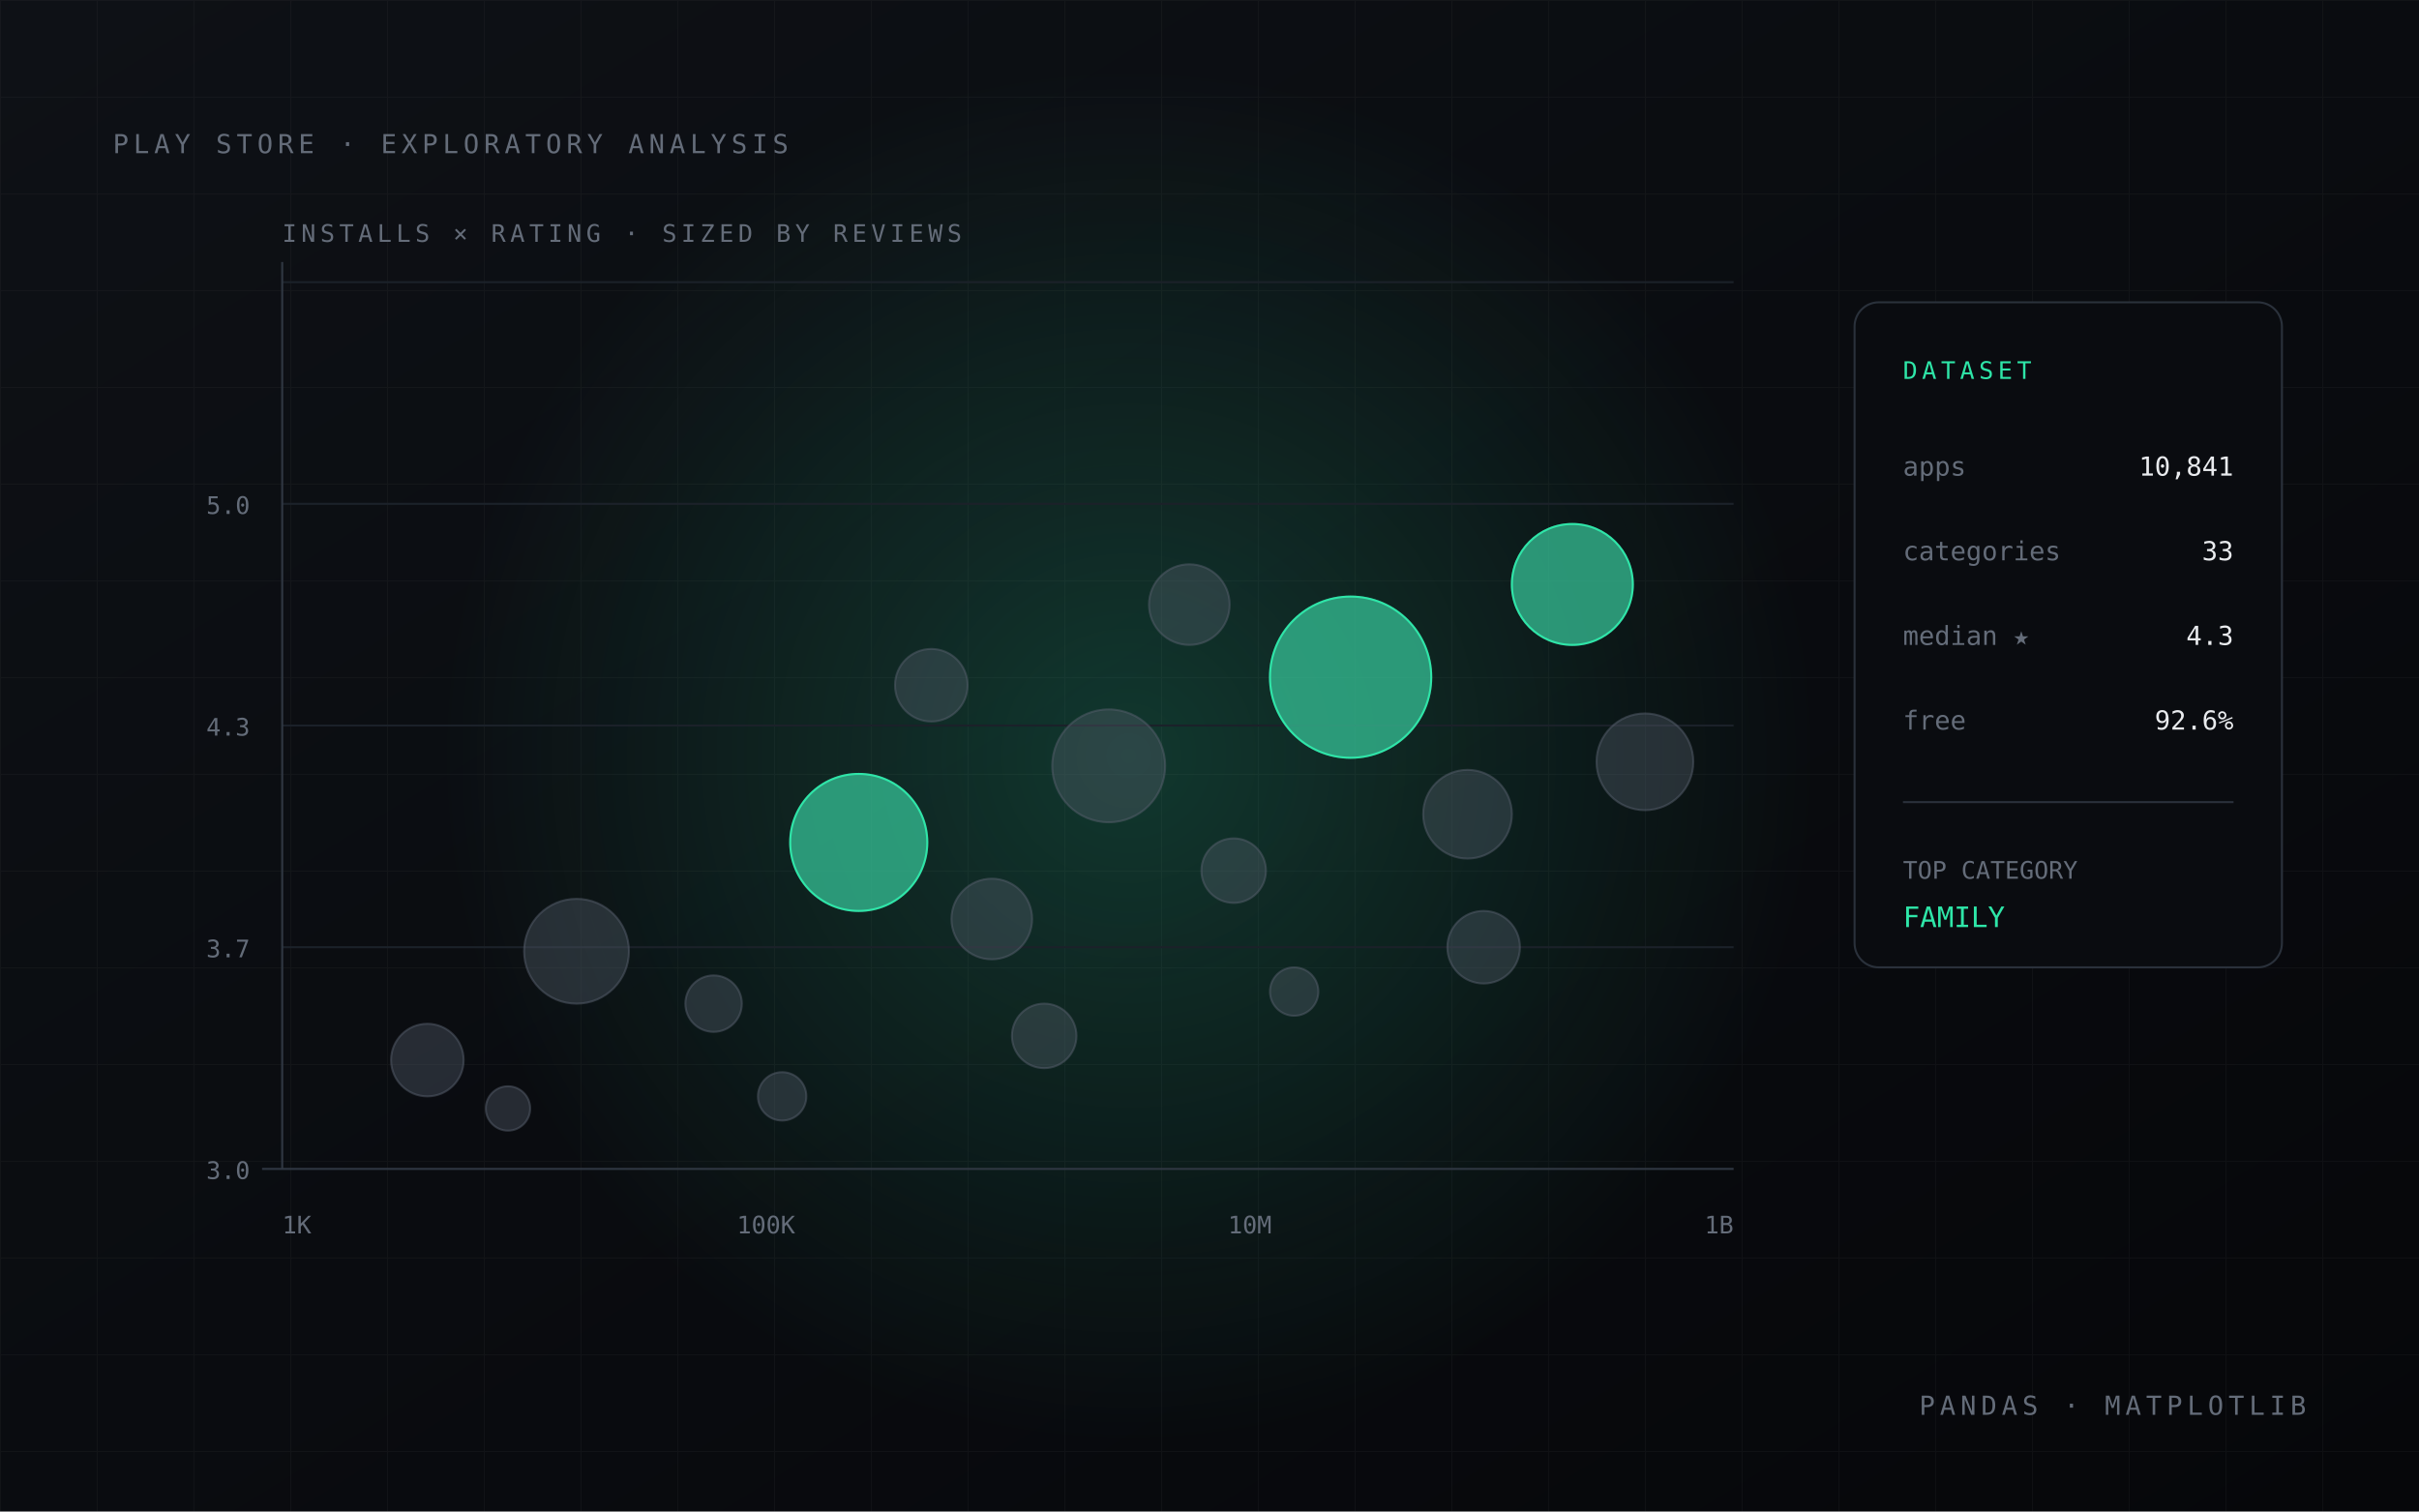
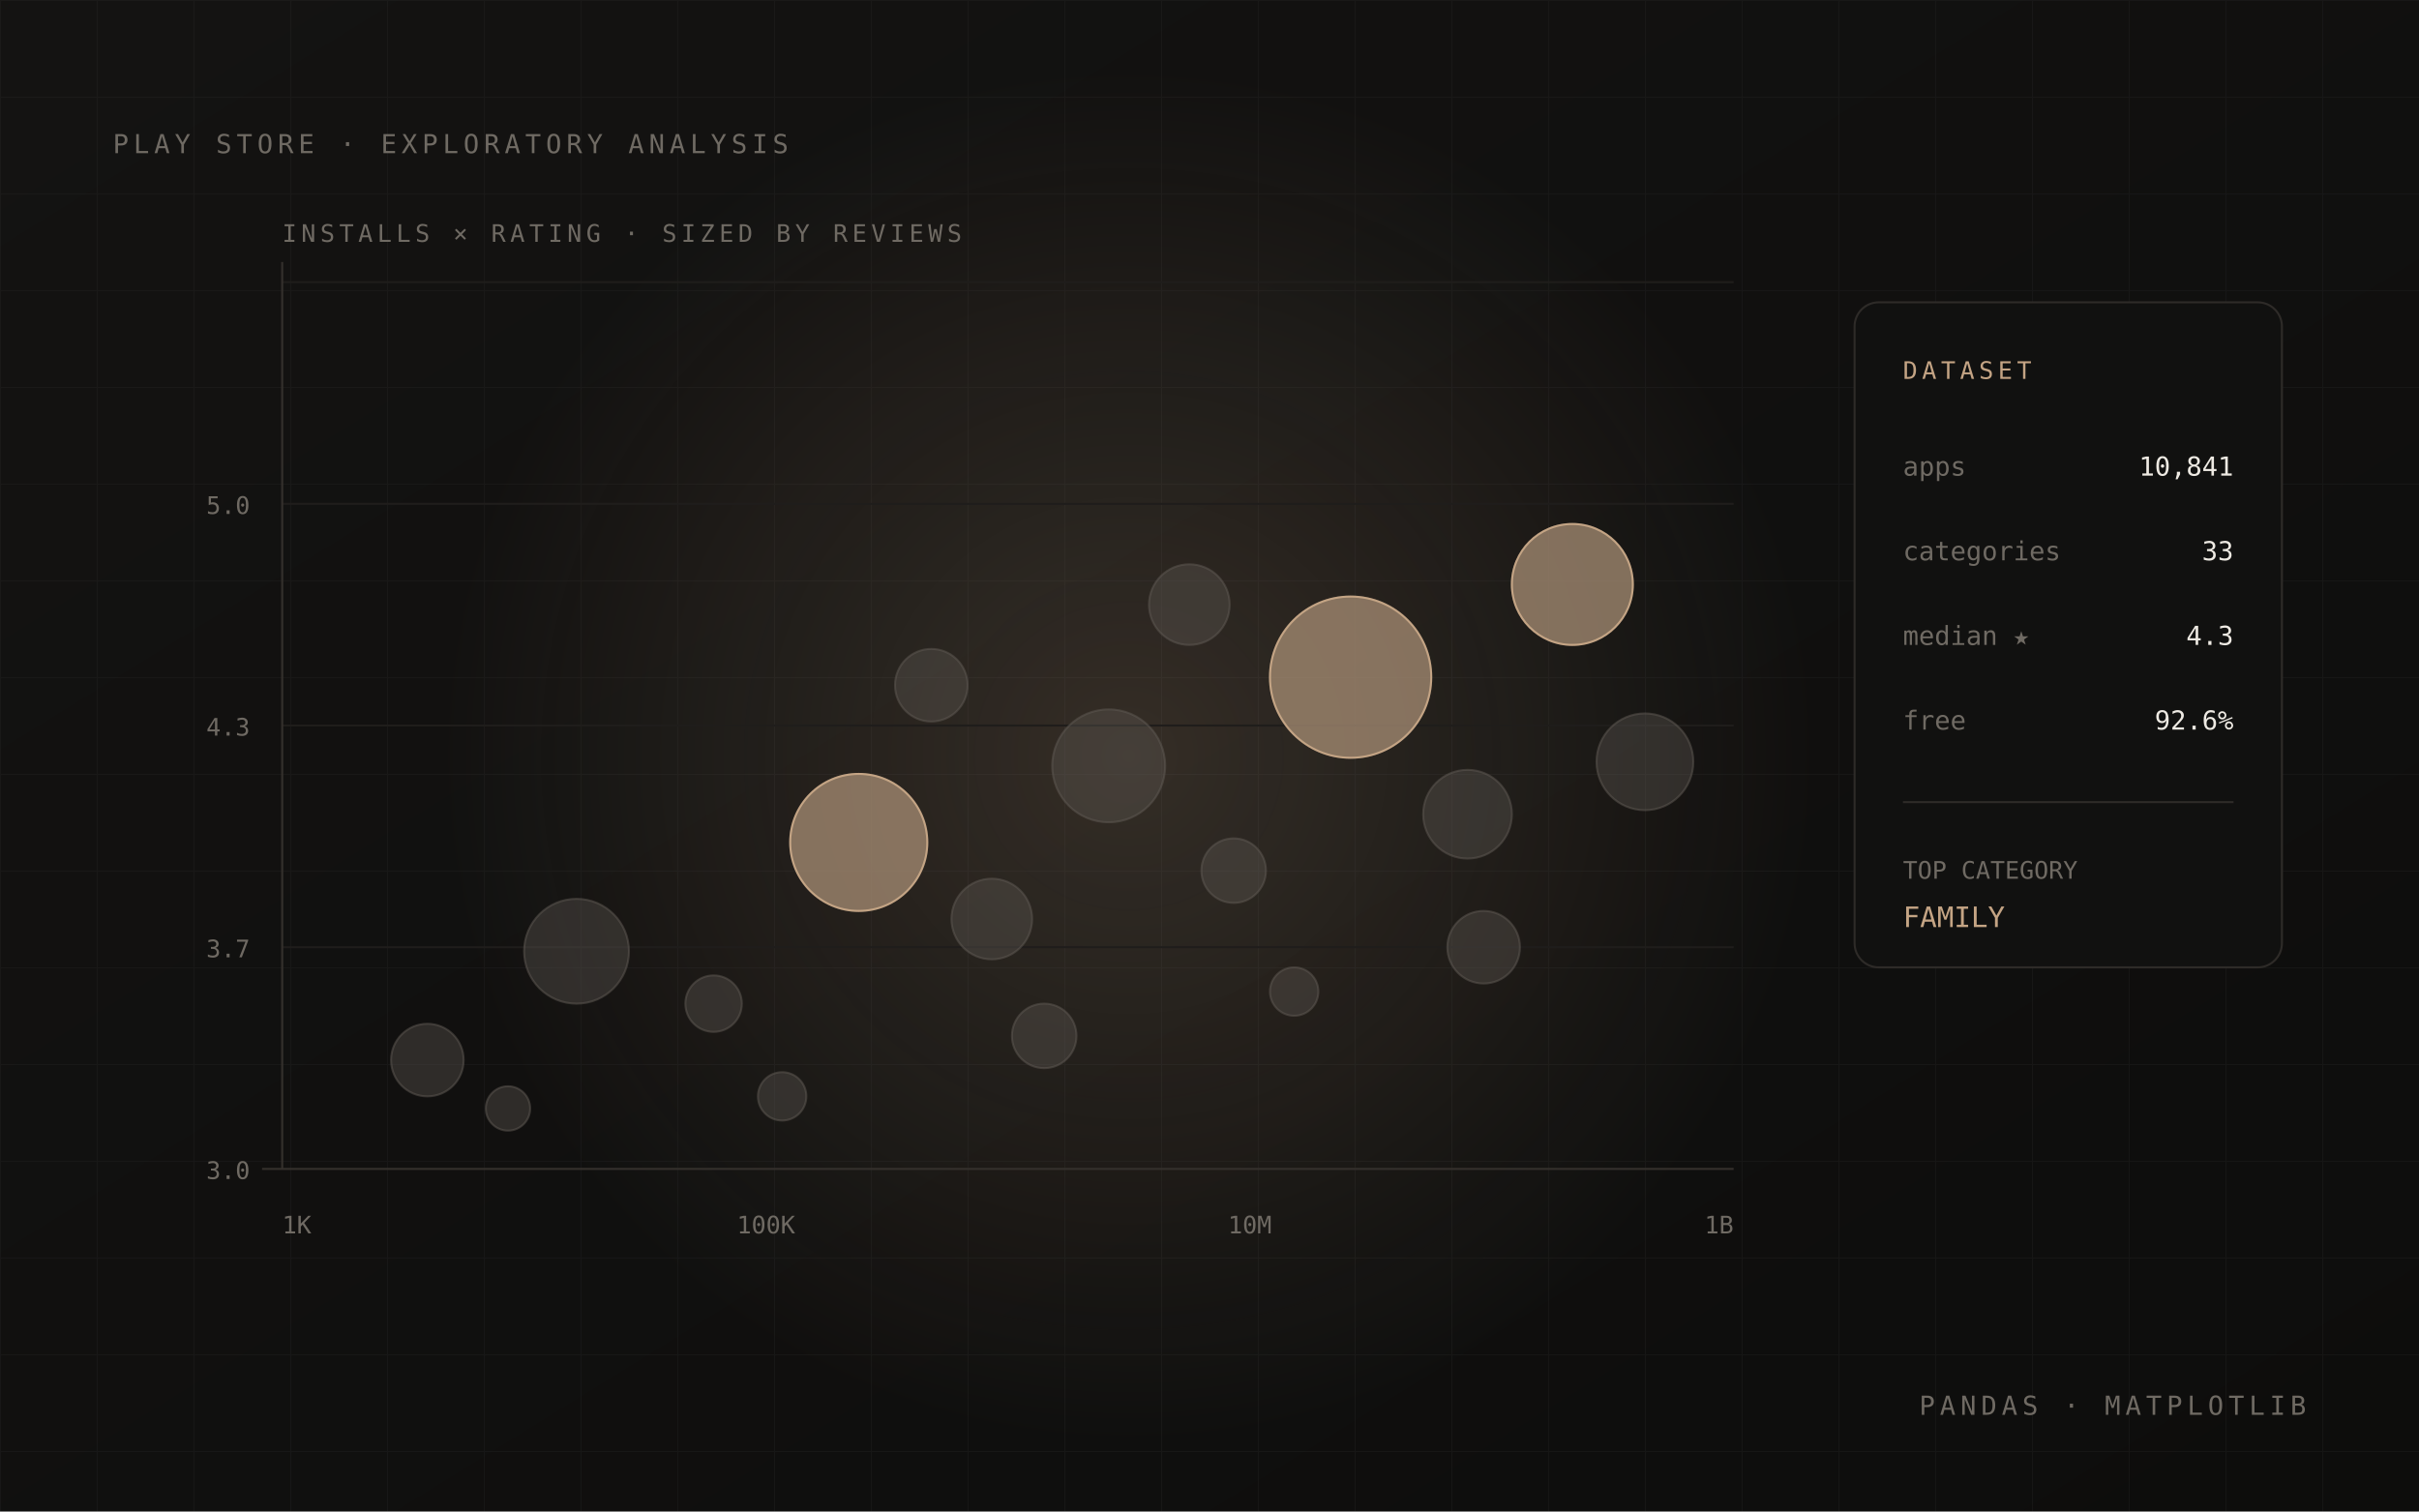
<svg xmlns="http://www.w3.org/2000/svg" viewBox="0 0 1200 750" role="img" aria-label="Bubble chart of app installs against rating, sized by review volume">
  <style>
    @keyframes dashflow { to { stroke-dashoffset: -40; } }
    @keyframes pulse { 0%,100% { opacity:.16 } 50% { opacity:.5 } }
    @keyframes blink { 0%,100% { opacity:1 } 50% { opacity:.3 } }
    @keyframes bar { 0%,100% { transform:scaleY(.55) } 50% { transform:scaleY(1) } }
    @keyframes glow { 0%,100% { opacity:.55 } 50% { opacity:1 } }
    @keyframes wk { 0%,100% { opacity:.72 } 50% { opacity:1 } }
    @keyframes ring { 0%,100% { opacity:.45 } 50% { opacity:1 } }
    @keyframes evals { 0%,100% { transform:scaleY(.9) } 50% { transform:scaleY(1.06) } }
    .flow { animation: dashflow 1.5s linear infinite; }
    .flow-slow { animation: dashflow 3s linear infinite; }
    .pulse { animation: pulse 3.6s ease-in-out infinite; }
    .blink { animation: blink 2.2s ease-in-out infinite; }
    .glow { animation: glow 2.8s ease-in-out infinite; }
    .wk { animation: wk 3s ease-in-out infinite; }
    .ring { animation: ring 4.2s ease-in-out infinite; }
    .bar { transform-box: fill-box; transform-origin: center; animation: bar 1.9s ease-in-out infinite; }
    .evalbar { transform-box: fill-box; transform-origin: top center; animation: evals 4.5s ease-in-out infinite; }
    @media (prefers-reduced-motion: reduce) { * { animation: none !important; } }
  </style>
  <defs>
    <linearGradient id="ps-bg" x1="0" y1="0" x2="1" y2="1">
-       <stop offset="0" stop-color="#0E1116" />
-       <stop offset="1" stop-color="#06070A" />
+       <stop offset="0" stop-color="#141312" />
+       <stop offset="1" stop-color="#0D0D0C" />
    </linearGradient>
    <pattern id="ps-grid" width="48" height="48" patternUnits="userSpaceOnUse">
      <path d="M48 0H0V48" fill="none" stroke="#FFFFFF" stroke-opacity=".035" stroke-width="1" />
    </pattern>
    <radialGradient id="ps-glow" cx=".5" cy=".5" r=".5">
-       <stop offset="0" stop-color="#2EE6A8" stop-opacity=".2" />
-       <stop offset="1" stop-color="#2EE6A8" stop-opacity="0" />
+       <stop offset="0" stop-color="#C4A484" stop-opacity=".2" />
+       <stop offset="1" stop-color="#C4A484" stop-opacity="0" />
    </radialGradient>
  </defs>
  <rect width="1200" height="750" fill="url(#ps-bg)" />
  <rect width="1200" height="750" fill="url(#ps-grid)" />
  <circle class="glow" cx="560" cy="375" r="340" fill="url(#ps-glow)" />
  <g transform="translate(140 140)">
-     <text x="0" y="-20" font-family="ui-monospace,'JetBrains Mono',monospace" font-size="12" letter-spacing="2.2" fill="#646C79">INSTALLS × RATING · SIZED BY REVIEWS</text>
-     <g stroke="#1B2129">
+     <text x="0" y="-20" font-family="ui-monospace,'JetBrains Mono',monospace" font-size="12" letter-spacing="2.2" fill="#6F6A63">INSTALLS × RATING · SIZED BY REVIEWS</text>
+     <g stroke="#1F1D1B">
      <line x1="0" y1="0" x2="720" y2="0" />
      <line x1="0" y1="110" x2="720" y2="110" />
      <line x1="0" y1="220" x2="720" y2="220" />
      <line x1="0" y1="330" x2="720" y2="330" />
    </g>
-     <line x1="0" y1="-10" x2="0" y2="440" stroke="#2F3742" />
-     <line x1="-10" y1="440" x2="720" y2="440" stroke="#2F3742" />
-     <g class="wk" fill="#565F6C" fill-opacity=".38" stroke="#565F6C" stroke-opacity=".5">
+     <line x1="0" y1="-10" x2="0" y2="440" stroke="#34302C" />
+     <line x1="-10" y1="440" x2="720" y2="440" stroke="#34302C" />
+     <g class="wk" fill="#605B55" fill-opacity=".38" stroke="#605B55" stroke-opacity=".5">
      <circle cx="72" cy="386" r="18" />
      <circle cx="146" cy="332" r="26" />
      <circle cx="214" cy="358" r="14" />
      <circle cx="286" cy="278" r="34" />
      <circle cx="352" cy="316" r="20" />
      <circle cx="410" cy="240" r="28" />
      <circle cx="472" cy="292" r="16" />
      <circle cx="530" cy="196" r="40" />
      <circle cx="588" cy="264" r="22" />
      <circle cx="640" cy="150" r="30" />
      <circle cx="248" cy="404" r="12" />
      <circle cx="378" cy="374" r="16" />
      <circle cx="502" cy="352" r="12" />
      <circle cx="596" cy="330" r="18" />
      <circle cx="676" cy="238" r="24" />
      <circle cx="112" cy="410" r="11" />
      <circle cx="322" cy="200" r="18" />
      <circle cx="450" cy="160" r="20" />
    </g>
-     <g fill="#2EE6A8" fill-opacity=".55" stroke="#2EE6A8">
+     <g fill="#C4A484" fill-opacity=".55" stroke="#C4A484">
      <circle class="glow" cx="530" cy="196" r="40" />
      <circle class="glow" style="animation-delay:.9s" cx="640" cy="150" r="30" />
      <circle class="glow" style="animation-delay:1.8s" cx="286" cy="278" r="34" />
    </g>
-     <g font-family="ui-monospace,'JetBrains Mono',monospace" font-size="12" fill="#646C79">
+     <g font-family="ui-monospace,'JetBrains Mono',monospace" font-size="12" fill="#6F6A63">
      <text x="-16" y="445" text-anchor="end">3.0</text>
      <text x="-16" y="335" text-anchor="end">3.7</text>
      <text x="-16" y="225" text-anchor="end">4.3</text>
      <text x="-16" y="115" text-anchor="end">5.0</text>
      <text x="0" y="472">1K</text>
      <text x="240" y="472" text-anchor="middle">100K</text>
      <text x="480" y="472" text-anchor="middle">10M</text>
      <text x="720" y="472" text-anchor="end">1B</text>
    </g>
  </g>
  <g transform="translate(920 150)" font-family="ui-monospace,'JetBrains Mono',monospace">
-     <rect x="0" y="0" width="212" height="330" rx="12" fill="#0A0C10" stroke="#2A313B" />
-     <text x="24" y="38" font-size="12" letter-spacing="2.2" fill="#2EE6A8">DATASET</text>
+     <rect x="0" y="0" width="212" height="330" rx="12" fill="#111110" stroke="#2E2B28" />
+     <text x="24" y="38" font-size="12" letter-spacing="2.2" fill="#C4A484">DATASET</text>
    <g font-size="13">
-       <text x="24" y="86" fill="#646C79">apps</text>
-       <text x="188" y="86" text-anchor="end" fill="#E9EBEE">10,841</text>
-       <text x="24" y="128" fill="#646C79">categories</text>
-       <text x="188" y="128" text-anchor="end" fill="#E9EBEE">33</text>
-       <text x="24" y="170" fill="#646C79">median ★</text>
-       <text x="188" y="170" text-anchor="end" fill="#E9EBEE">4.3</text>
-       <text x="24" y="212" fill="#646C79">free</text>
-       <text x="188" y="212" text-anchor="end" fill="#E9EBEE">92.6%</text>
+       <text x="24" y="86" fill="#6F6A63">apps</text>
+       <text x="188" y="86" text-anchor="end" fill="#EEEAE3">10,841</text>
+       <text x="24" y="128" fill="#6F6A63">categories</text>
+       <text x="188" y="128" text-anchor="end" fill="#EEEAE3">33</text>
+       <text x="24" y="170" fill="#6F6A63">median ★</text>
+       <text x="188" y="170" text-anchor="end" fill="#EEEAE3">4.3</text>
+       <text x="24" y="212" fill="#6F6A63">free</text>
+       <text x="188" y="212" text-anchor="end" fill="#EEEAE3">92.6%</text>
    </g>
-     <line x1="24" y1="248" x2="188" y2="248" stroke="#2A313B" />
-     <text x="24" y="286" font-size="12" fill="#646C79">TOP CATEGORY</text>
-     <text x="24" y="310" font-size="14" fill="#2EE6A8">FAMILY</text>
+     <line x1="24" y1="248" x2="188" y2="248" stroke="#2E2B28" />
+     <text x="24" y="286" font-size="12" fill="#6F6A63">TOP CATEGORY</text>
+     <text x="24" y="310" font-size="14" fill="#C4A484">FAMILY</text>
  </g>
-   <g font-family="ui-monospace,'JetBrains Mono',monospace" font-size="13" letter-spacing="2.4" fill="#646C79">
+   <g font-family="ui-monospace,'JetBrains Mono',monospace" font-size="13" letter-spacing="2.4" fill="#6F6A63">
    <text x="56" y="76">PLAY STORE · EXPLORATORY ANALYSIS</text>
    <text x="1144" y="702" text-anchor="end">PANDAS · MATPLOTLIB</text>
  </g>
</svg>
